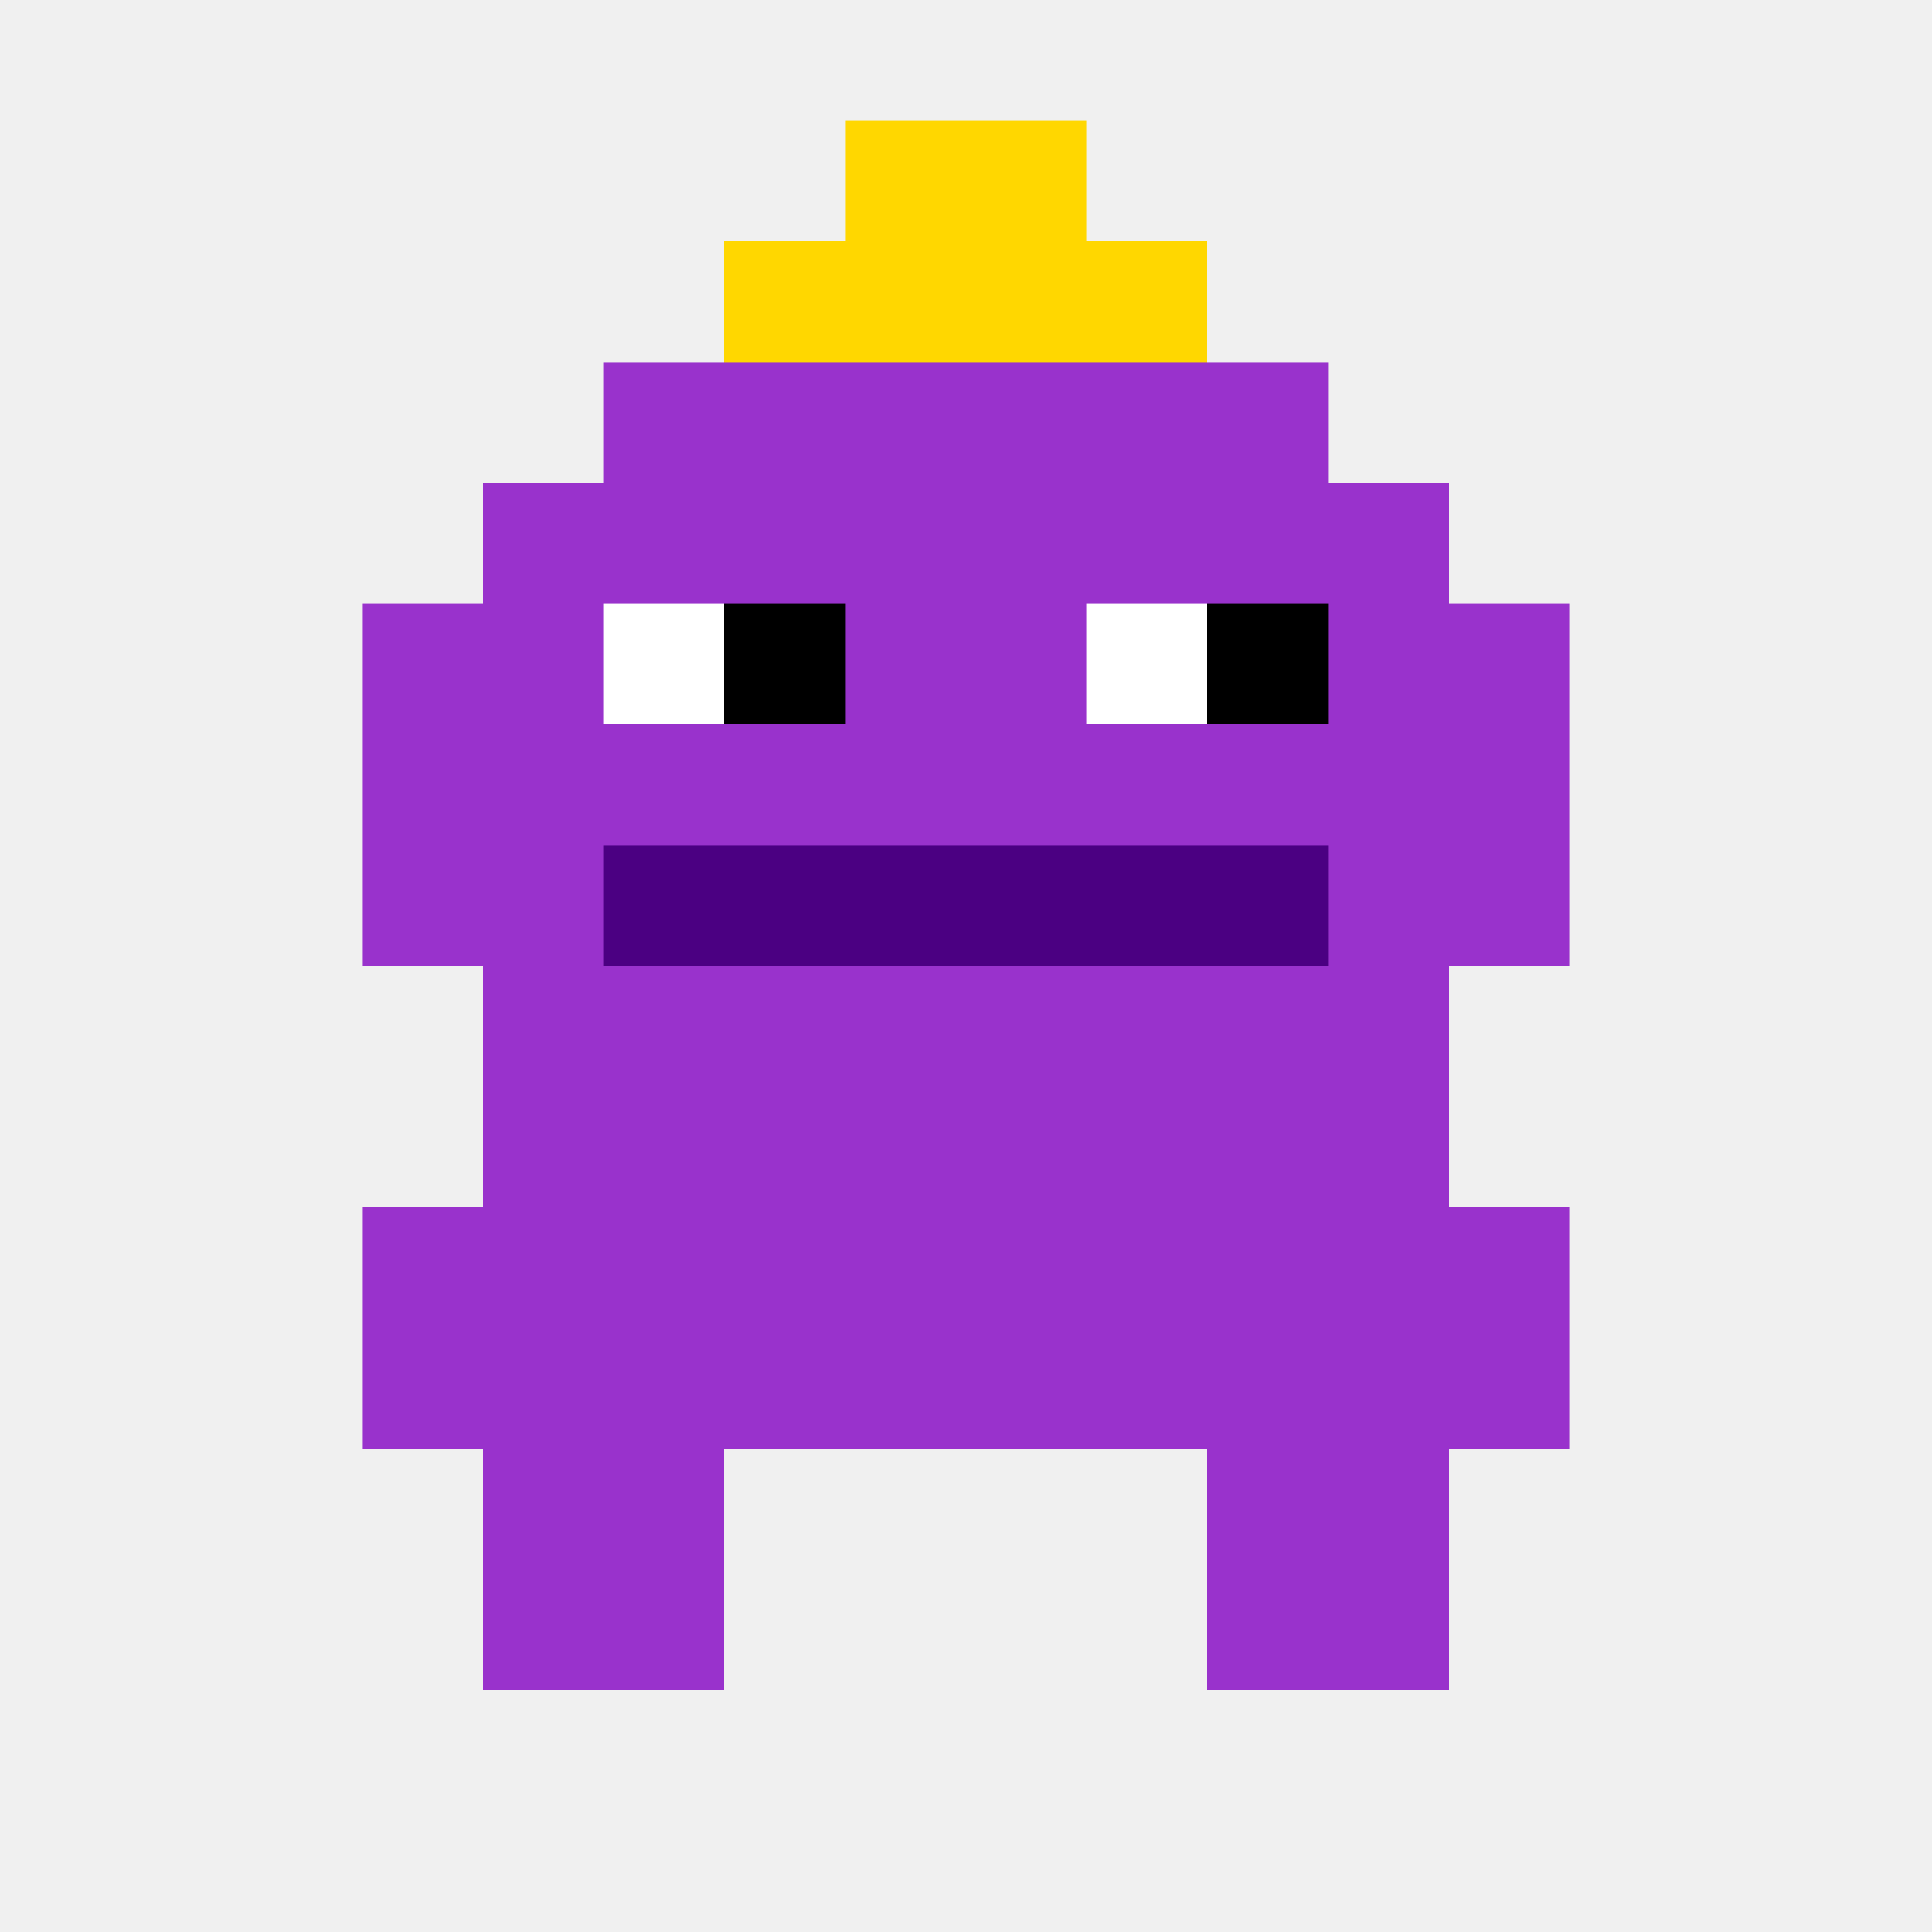
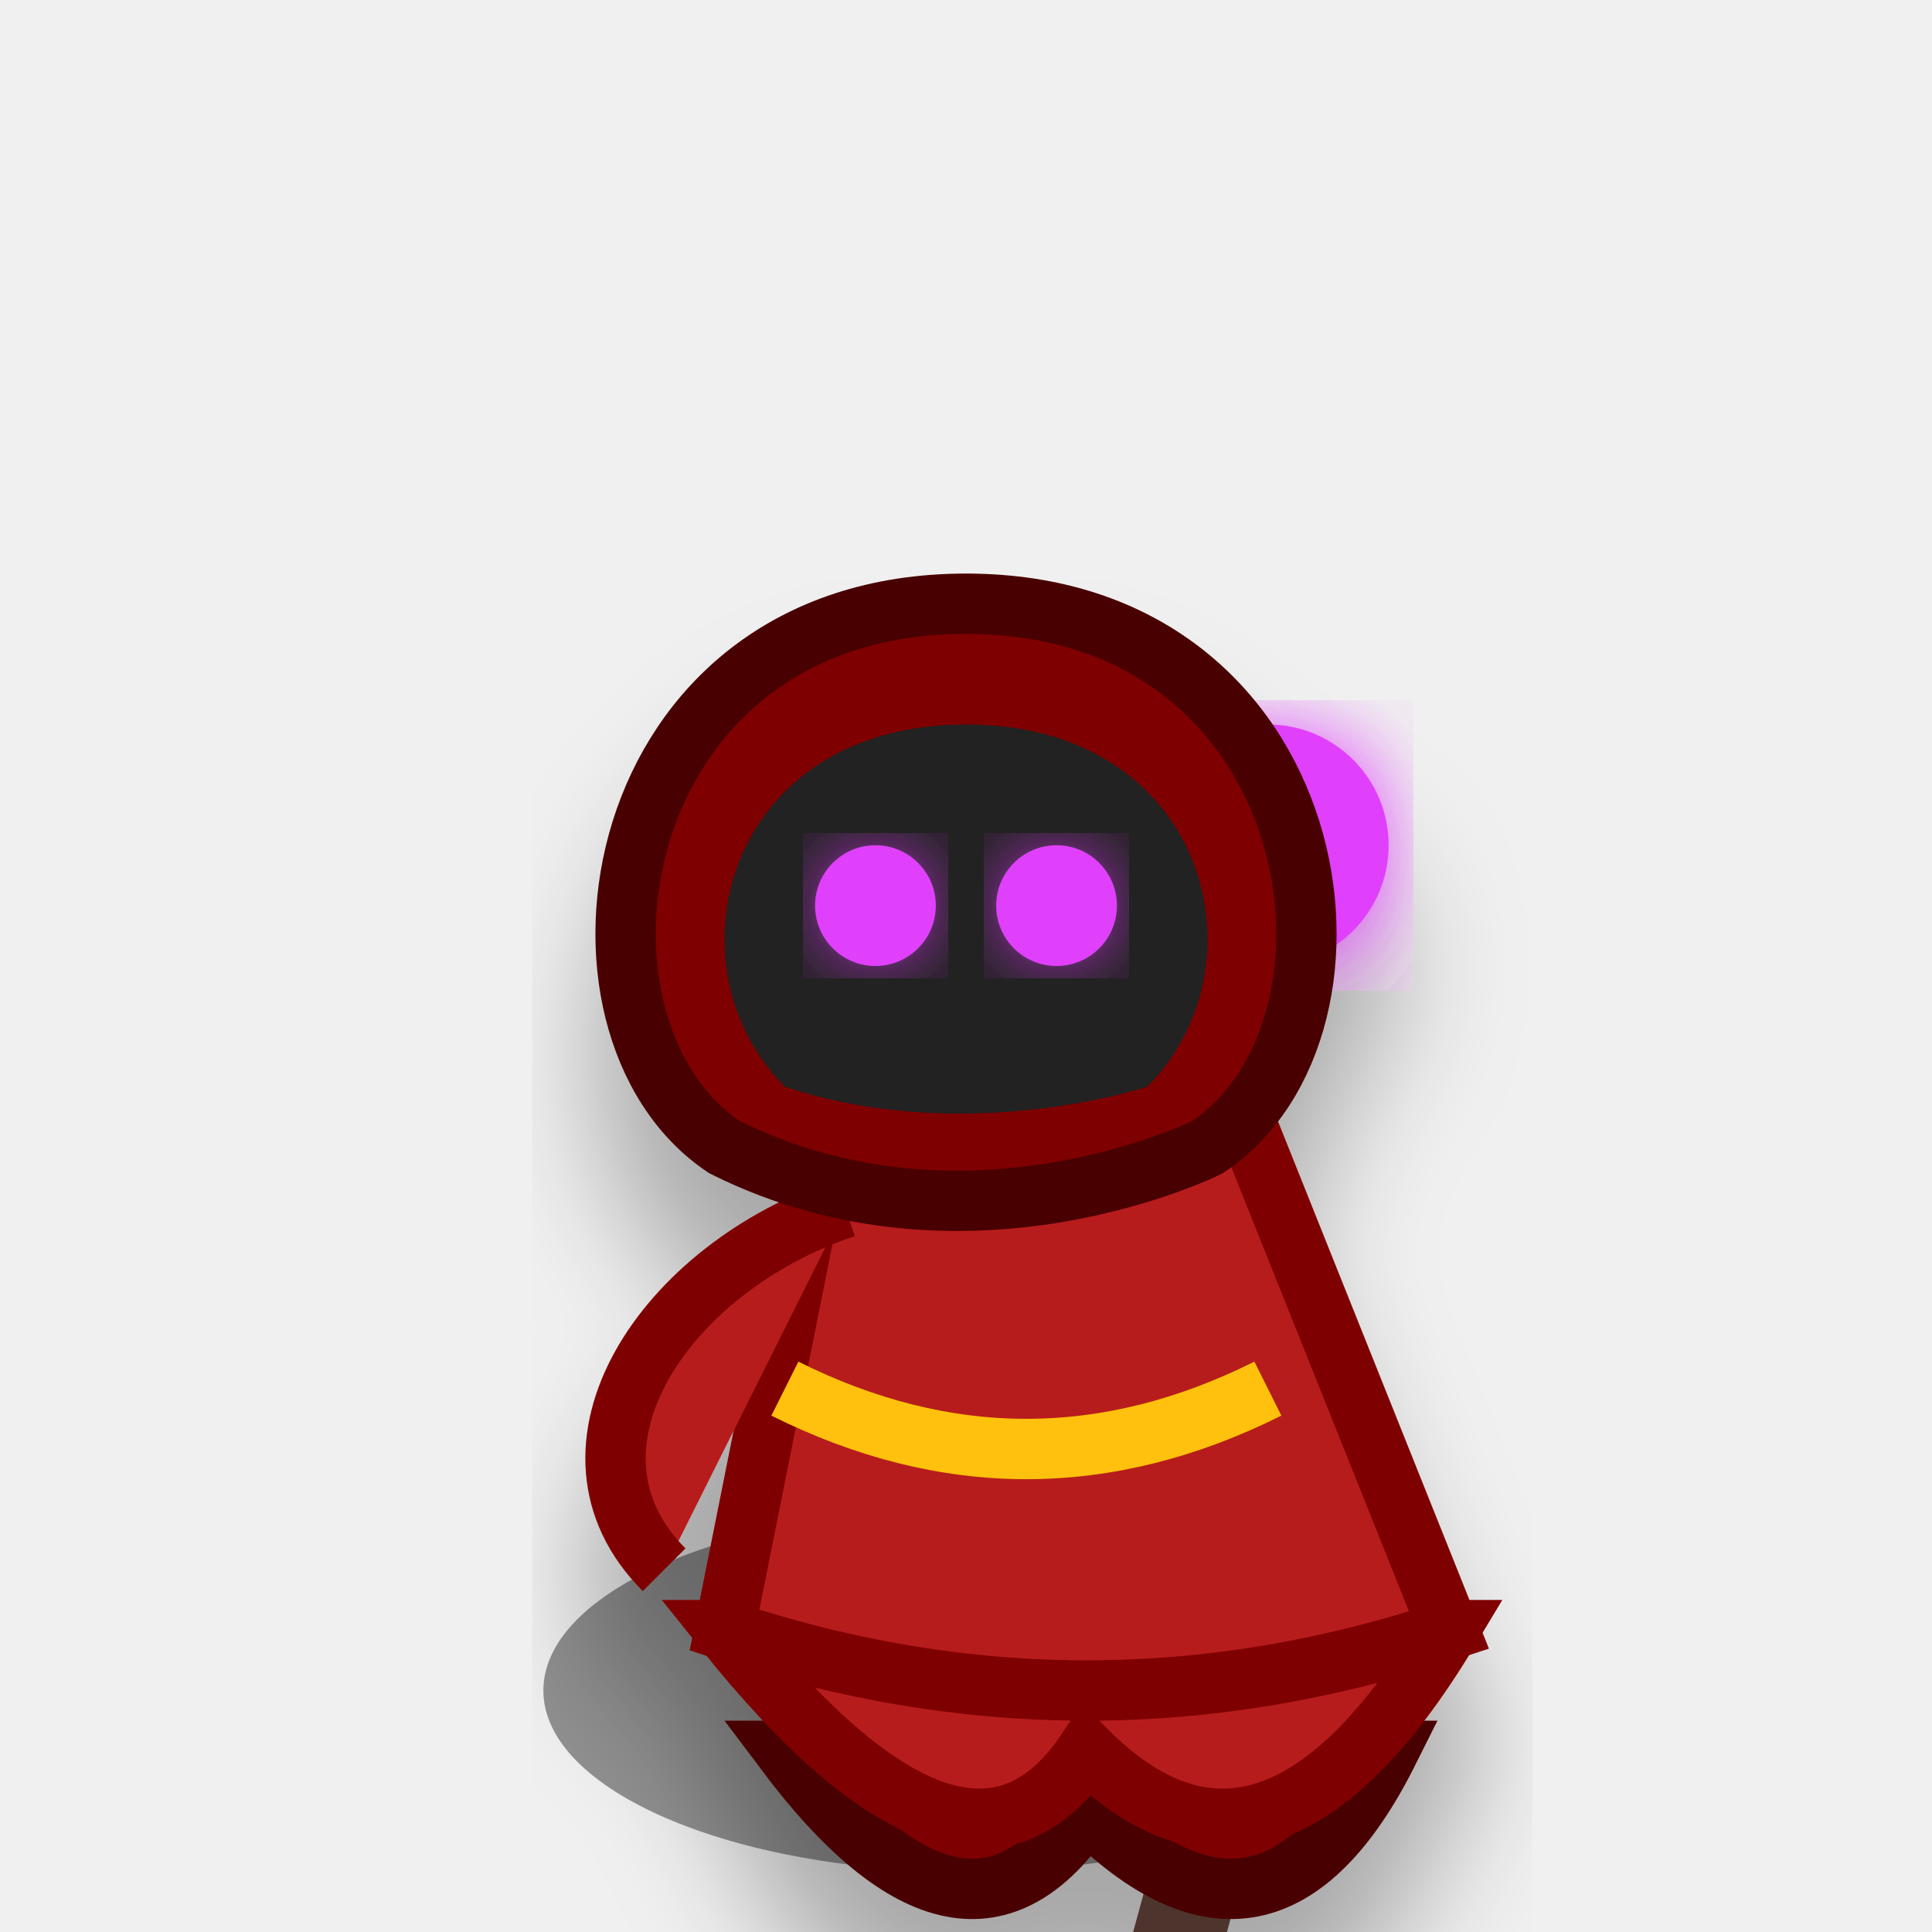
- <svg xmlns="http://www.w3.org/2000/svg" width="16" height="16" viewBox="0 0 16 16" shape-rendering="crispEdges">
-   <rect x="7" y="1" width="1" height="1" fill="#FFD700" />
-   <rect x="8" y="1" width="1" height="1" fill="#FFD700" />
-   <rect x="6" y="2" width="1" height="1" fill="#FFD700" />
-   <rect x="7" y="2" width="1" height="1" fill="#FFD700" />
-   <rect x="8" y="2" width="1" height="1" fill="#FFD700" />
-   <rect x="9" y="2" width="1" height="1" fill="#FFD700" />
-   <rect x="5" y="3" width="1" height="1" fill="#9932CC" />
-   <rect x="6" y="3" width="1" height="1" fill="#9932CC" />
-   <rect x="7" y="3" width="1" height="1" fill="#9932CC" />
-   <rect x="8" y="3" width="1" height="1" fill="#9932CC" />
-   <rect x="9" y="3" width="1" height="1" fill="#9932CC" />
-   <rect x="10" y="3" width="1" height="1" fill="#9932CC" />
-   <rect x="4" y="4" width="1" height="1" fill="#9932CC" />
-   <rect x="5" y="4" width="1" height="1" fill="#9932CC" />
-   <rect x="6" y="4" width="1" height="1" fill="#9932CC" />
-   <rect x="7" y="4" width="1" height="1" fill="#9932CC" />
-   <rect x="8" y="4" width="1" height="1" fill="#9932CC" />
-   <rect x="9" y="4" width="1" height="1" fill="#9932CC" />
-   <rect x="10" y="4" width="1" height="1" fill="#9932CC" />
-   <rect x="11" y="4" width="1" height="1" fill="#9932CC" />
-   <rect x="3" y="5" width="1" height="1" fill="#9932CC" />
-   <rect x="4" y="5" width="1" height="1" fill="#9932CC" />
-   <rect x="5" y="5" width="1" height="1" fill="#FFFFFF" />
-   <rect x="6" y="5" width="1" height="1" fill="#000000" />
-   <rect x="7" y="5" width="1" height="1" fill="#9932CC" />
-   <rect x="8" y="5" width="1" height="1" fill="#9932CC" />
-   <rect x="9" y="5" width="1" height="1" fill="#FFFFFF" />
-   <rect x="10" y="5" width="1" height="1" fill="#000000" />
-   <rect x="11" y="5" width="1" height="1" fill="#9932CC" />
-   <rect x="12" y="5" width="1" height="1" fill="#9932CC" />
-   <rect x="3" y="6" width="1" height="1" fill="#9932CC" />
-   <rect x="4" y="6" width="1" height="1" fill="#9932CC" />
-   <rect x="5" y="6" width="1" height="1" fill="#9932CC" />
-   <rect x="6" y="6" width="1" height="1" fill="#9932CC" />
-   <rect x="7" y="6" width="1" height="1" fill="#9932CC" />
-   <rect x="8" y="6" width="1" height="1" fill="#9932CC" />
-   <rect x="9" y="6" width="1" height="1" fill="#9932CC" />
-   <rect x="10" y="6" width="1" height="1" fill="#9932CC" />
-   <rect x="11" y="6" width="1" height="1" fill="#9932CC" />
-   <rect x="12" y="6" width="1" height="1" fill="#9932CC" />
-   <rect x="3" y="7" width="1" height="1" fill="#9932CC" />
-   <rect x="4" y="7" width="1" height="1" fill="#9932CC" />
-   <rect x="5" y="7" width="1" height="1" fill="#4B0082" />
-   <rect x="6" y="7" width="1" height="1" fill="#4B0082" />
-   <rect x="7" y="7" width="1" height="1" fill="#4B0082" />
-   <rect x="8" y="7" width="1" height="1" fill="#4B0082" />
-   <rect x="9" y="7" width="1" height="1" fill="#4B0082" />
-   <rect x="10" y="7" width="1" height="1" fill="#4B0082" />
-   <rect x="11" y="7" width="1" height="1" fill="#9932CC" />
-   <rect x="12" y="7" width="1" height="1" fill="#9932CC" />
-   <rect x="4" y="8" width="1" height="1" fill="#9932CC" />
-   <rect x="5" y="8" width="1" height="1" fill="#9932CC" />
-   <rect x="6" y="8" width="1" height="1" fill="#9932CC" />
-   <rect x="7" y="8" width="1" height="1" fill="#9932CC" />
-   <rect x="8" y="8" width="1" height="1" fill="#9932CC" />
-   <rect x="9" y="8" width="1" height="1" fill="#9932CC" />
-   <rect x="10" y="8" width="1" height="1" fill="#9932CC" />
-   <rect x="11" y="8" width="1" height="1" fill="#9932CC" />
-   <rect x="4" y="9" width="1" height="1" fill="#9932CC" />
-   <rect x="5" y="9" width="1" height="1" fill="#9932CC" />
-   <rect x="6" y="9" width="1" height="1" fill="#9932CC" />
-   <rect x="7" y="9" width="1" height="1" fill="#9932CC" />
-   <rect x="8" y="9" width="1" height="1" fill="#9932CC" />
-   <rect x="9" y="9" width="1" height="1" fill="#9932CC" />
-   <rect x="10" y="9" width="1" height="1" fill="#9932CC" />
-   <rect x="11" y="9" width="1" height="1" fill="#9932CC" />
-   <rect x="3" y="10" width="1" height="1" fill="#9932CC" />
-   <rect x="4" y="10" width="1" height="1" fill="#9932CC" />
-   <rect x="5" y="10" width="1" height="1" fill="#9932CC" />
-   <rect x="6" y="10" width="1" height="1" fill="#9932CC" />
-   <rect x="7" y="10" width="1" height="1" fill="#9932CC" />
-   <rect x="8" y="10" width="1" height="1" fill="#9932CC" />
-   <rect x="9" y="10" width="1" height="1" fill="#9932CC" />
-   <rect x="10" y="10" width="1" height="1" fill="#9932CC" />
-   <rect x="11" y="10" width="1" height="1" fill="#9932CC" />
-   <rect x="12" y="10" width="1" height="1" fill="#9932CC" />
-   <rect x="3" y="11" width="1" height="1" fill="#9932CC" />
-   <rect x="4" y="11" width="1" height="1" fill="#9932CC" />
-   <rect x="5" y="11" width="1" height="1" fill="#9932CC" />
-   <rect x="6" y="11" width="1" height="1" fill="#9932CC" />
-   <rect x="7" y="11" width="1" height="1" fill="#9932CC" />
-   <rect x="8" y="11" width="1" height="1" fill="#9932CC" />
-   <rect x="9" y="11" width="1" height="1" fill="#9932CC" />
-   <rect x="10" y="11" width="1" height="1" fill="#9932CC" />
-   <rect x="11" y="11" width="1" height="1" fill="#9932CC" />
-   <rect x="12" y="11" width="1" height="1" fill="#9932CC" />
-   <rect x="4" y="12" width="1" height="1" fill="#9932CC" />
-   <rect x="5" y="12" width="1" height="1" fill="#9932CC" />
-   <rect x="10" y="12" width="1" height="1" fill="#9932CC" />
-   <rect x="11" y="12" width="1" height="1" fill="#9932CC" />
-   <rect x="4" y="13" width="1" height="1" fill="#9932CC" />
-   <rect x="5" y="13" width="1" height="1" fill="#9932CC" />
-   <rect x="10" y="13" width="1" height="1" fill="#9932CC" />
-   <rect x="11" y="13" width="1" height="1" fill="#9932CC" />
+ <svg xmlns="http://www.w3.org/2000/svg" viewBox="0 0 64 64" width="64" height="64">
+   <defs>
+     <filter id="shadow">
+       <feDropShadow dx="0" dy="4" stdDeviation="2" flood-opacity="0.3" />
+     </filter>
+     <filter id="glow">
+       <feGaussianBlur stdDeviation="1.5" result="coloredBlur" />
+       <feMerge>
+         <feMergeNode in="coloredBlur" />
+         <feMergeNode in="SourceGraphic" />
+       </feMerge>
+     </filter>
+   </defs>
+   <ellipse cx="32" cy="56" rx="14" ry="6" fill="rgba(0,0,0,0.4)" />
+   <g filter="url(#shadow)" transform="translate(0, 4)">
+     <path d="M 42 26 L 40 32 L 44 42 L 38 64" fill="none" stroke="#4E342E" stroke-width="3" stroke-linecap="round" />
+     <circle cx="42" cy="24" r="4" fill="#E040FB" filter="url(#glow)" />
+     <path d="M 36 36 C 42 38, 46 44, 42 48" fill="#B71C1C" stroke="#7F0000" stroke-width="2" />
+     <path d="M 26 54 Q 32 62 36 56 Q 42 62 46 54 Z" fill="#7F0000" stroke="#4A0000" stroke-width="2" />
+     <path d="M 24 50 Q 32 60 36 54 Q 42 60 48 50 Z" fill="#B71C1C" stroke="#7F0000" stroke-width="2" />
+     <path d="M 28 30 Q 34 38 40 30 L 48 50 Q 36 54 24 50 Z" fill="#B71C1C" stroke="#7F0000" stroke-width="2" />
+     <path d="M 26 42 Q 34 46 42 42" fill="none" stroke="#FFC107" stroke-width="2" />
+     <path d="M 28 36 C 22 38, 18 44, 22 48" fill="#B71C1C" stroke="#7F0000" stroke-width="2" />
+     <g transform="translate(0, 4)">
+       <path d="M 32 12 C 20 12, 18 26, 24 30 C 32 34, 40 30, 40 30 C 46 26, 44 12, 32 12 Z" fill="#7F0000" stroke="#4A0000" stroke-width="2" />
+       <path d="M 32 16 C 24 16, 22 24, 26 28 C 32 30, 38 28, 38 28 C 42 24, 40 16, 32 16 Z" fill="#212121" />
+       <circle cx="29" cy="22" r="2" fill="#E040FB" filter="url(#glow)" />
+       <circle cx="35" cy="22" r="2" fill="#E040FB" filter="url(#glow)" />
+     </g>
+   </g>
</svg>
